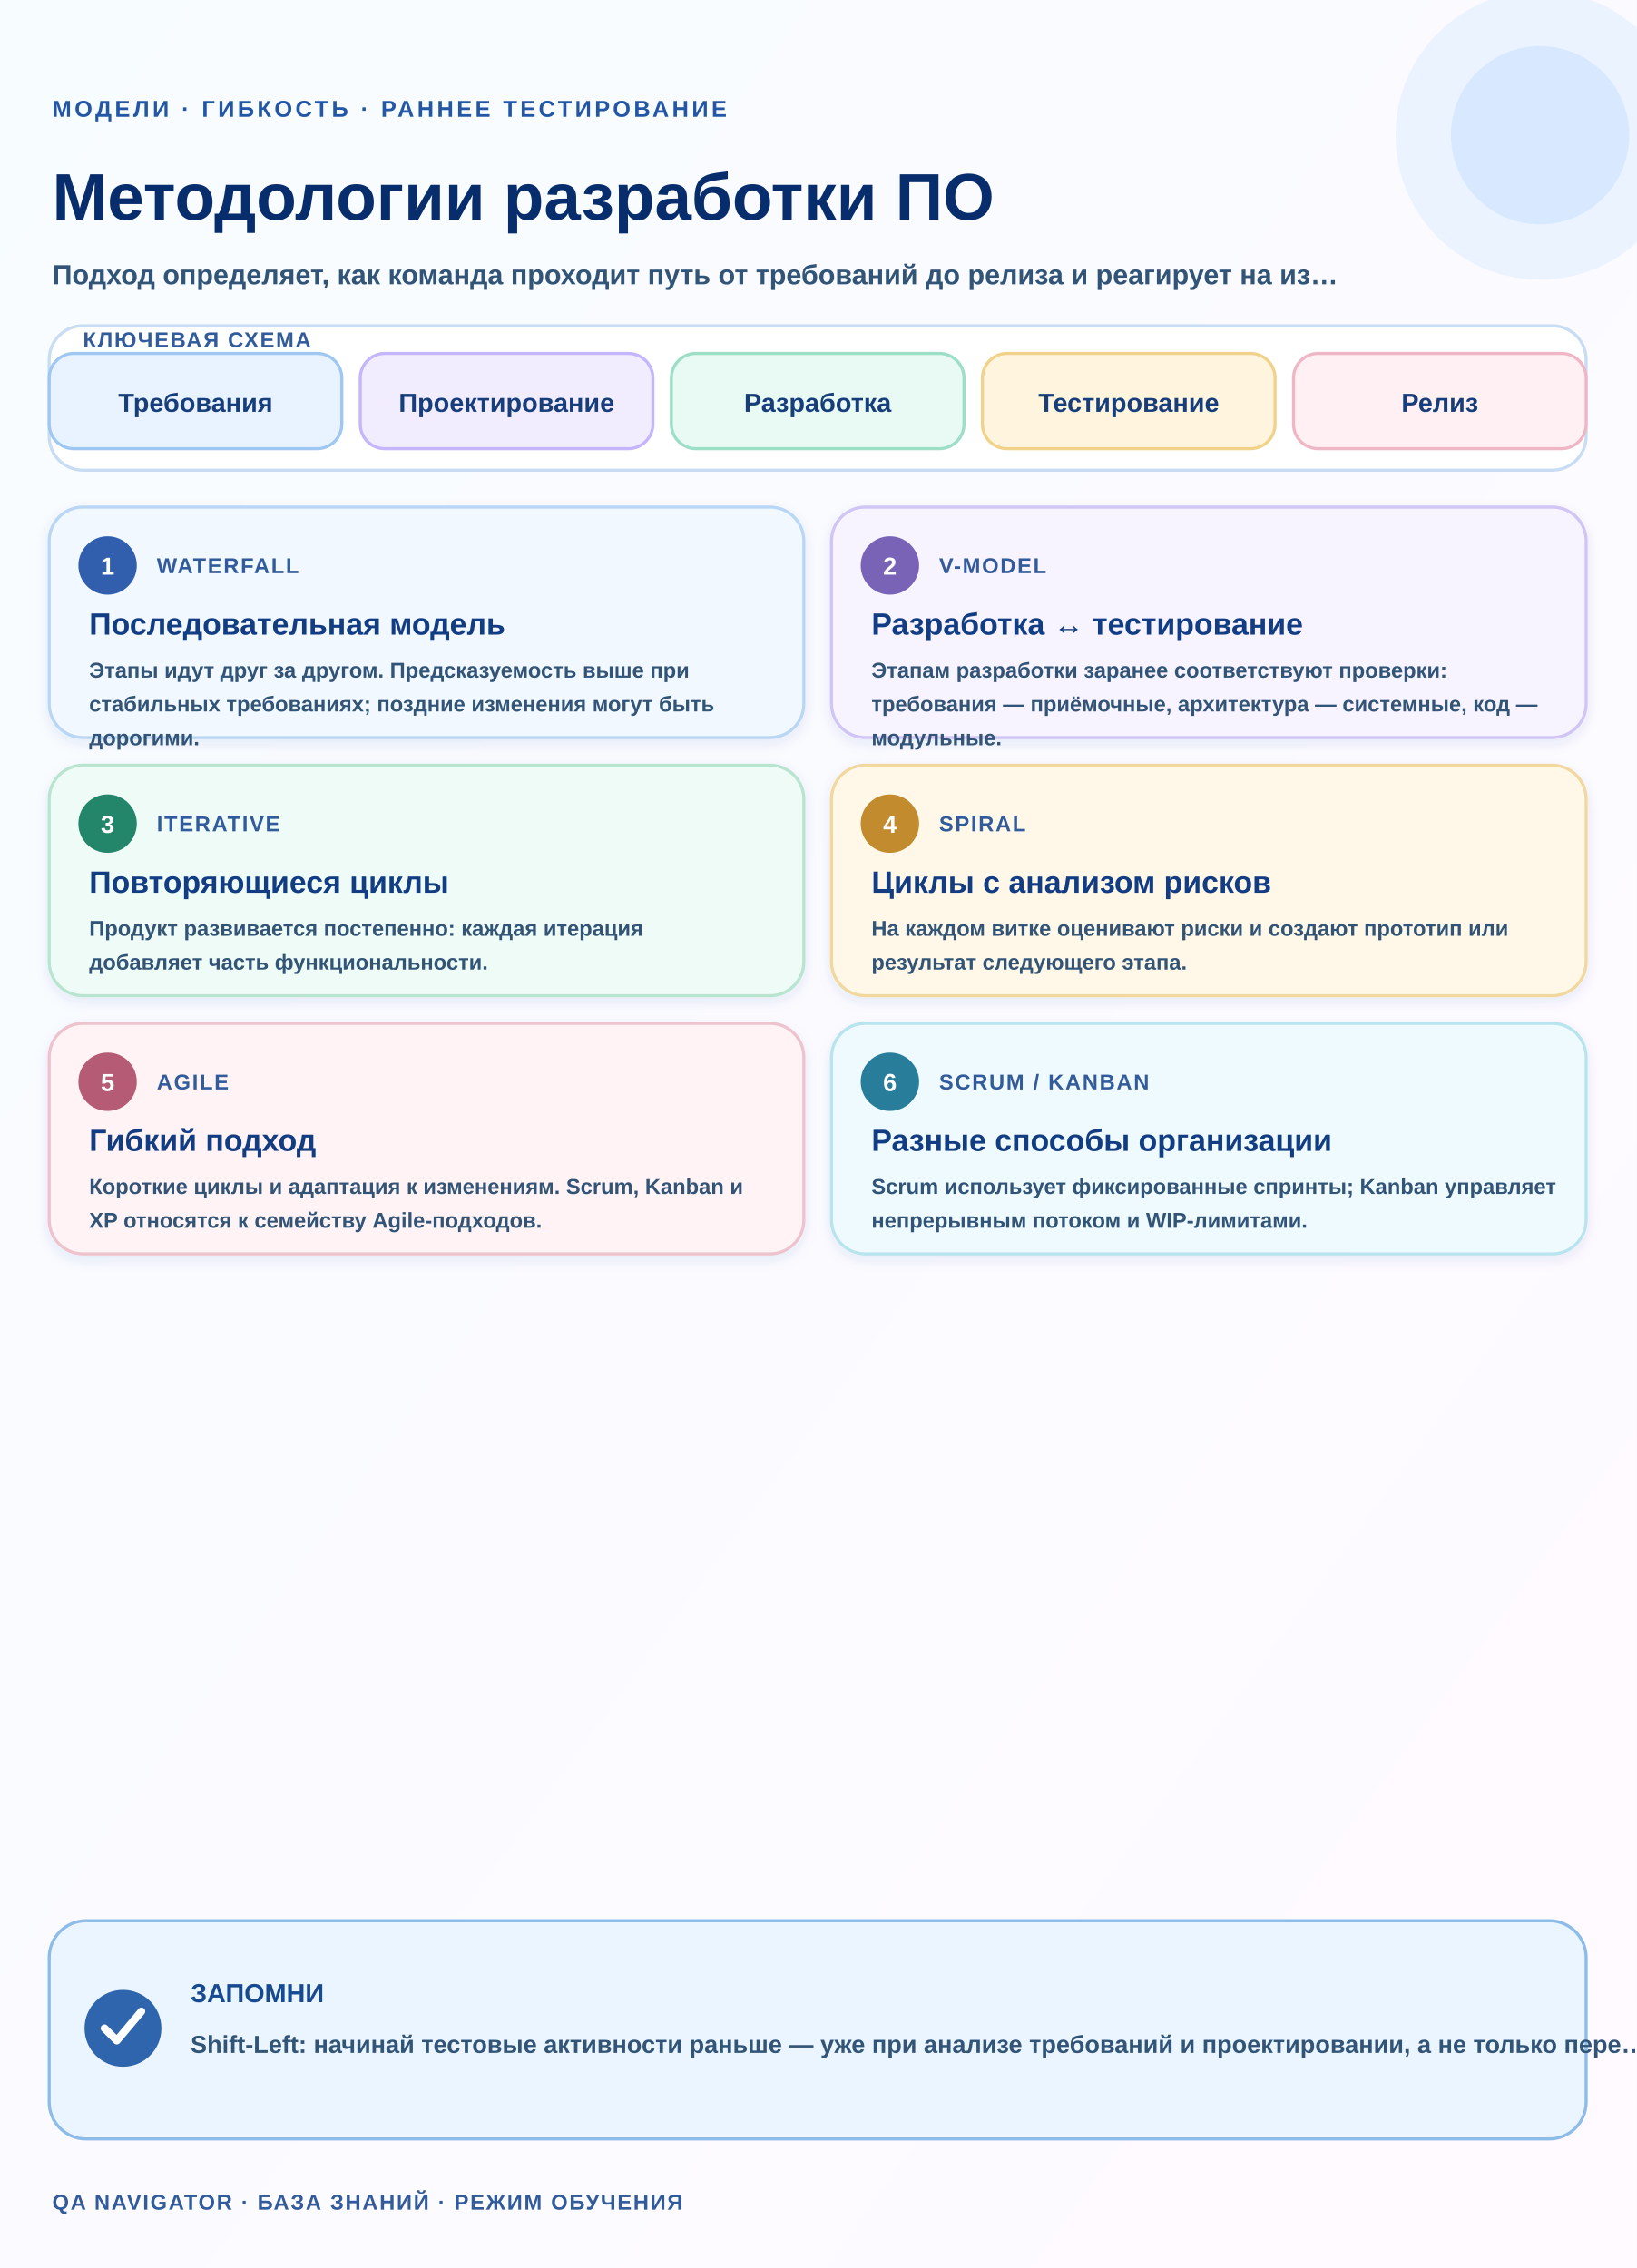
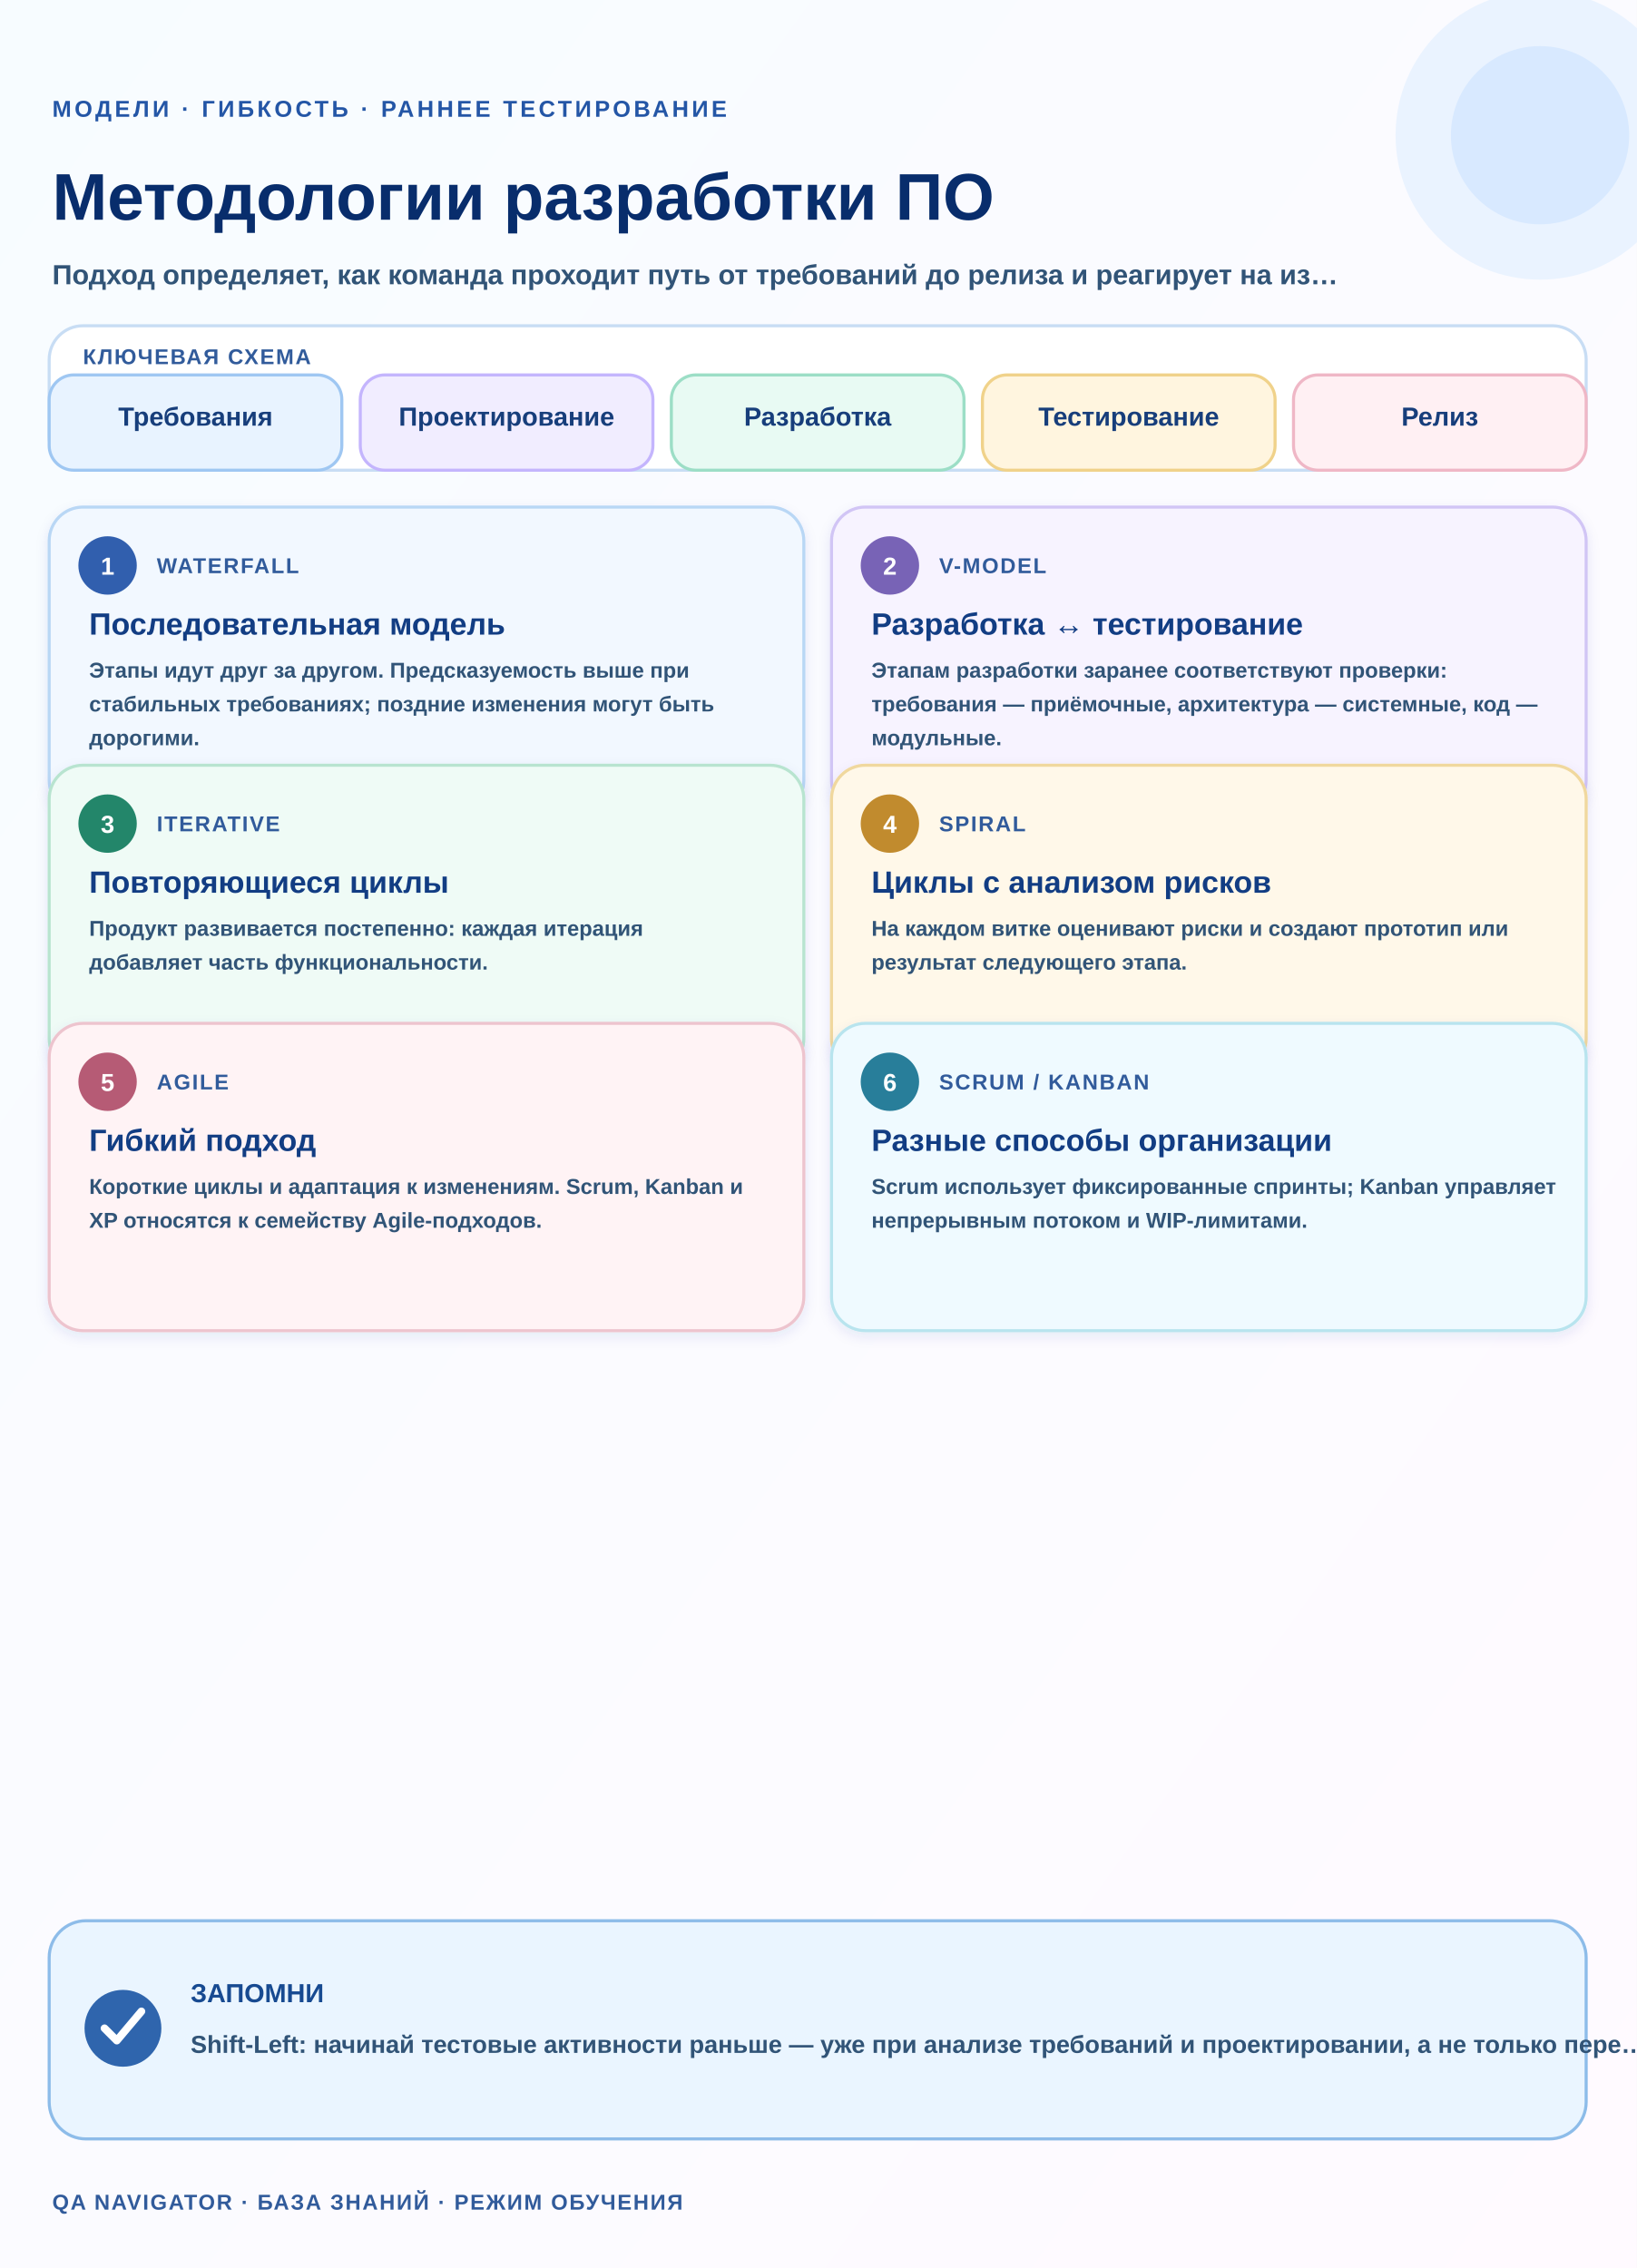
<svg xmlns="http://www.w3.org/2000/svg" viewBox="0 0 1065 1476" preserveAspectRatio="xMidYMin meet" role="img" aria-labelledby="title desc">
  <defs>
    <linearGradient id="paper" x1="0" y1="0" x2="1" y2="1">
      <stop stop-color="#f7fcff" />
      <stop offset="1" stop-color="#fffaff" />
    </linearGradient>
    <filter id="shadow" x="-10%" y="-10%" width="120%" height="120%">
      <feDropShadow dx="0" dy="3" stdDeviation="4" flood-color="#174da1" flood-opacity=".09" />
    </filter>
    <style>
.title{font:800 43px Arial,sans-serif;fill:#082d6c}.tag{font:800 15px Arial,sans-serif;letter-spacing:2px;fill:#2456a6}
.subtitle{font:600 18px Arial,sans-serif;fill:#315477}.flow{font:800 17px Arial,sans-serif;fill:#173e7b}
.eyebrow{font:800 14px Arial,sans-serif;letter-spacing:1px;fill:#315b9b}.heading{font:800 20px Arial,sans-serif;fill:#123d83}
.body{font:600 14px Arial,sans-serif;fill:#315477}.number{font:800 16px Arial,sans-serif;fill:#fff}
.footerTitle{font:800 17px Arial,sans-serif;fill:#174a91}.footer{font:600 16px Arial,sans-serif;fill:#315477}
</style>
  </defs>
  <rect width="1065" height="1476" fill="url(#paper)" />
  <circle cx="1002" cy="88" r="94" fill="#eaf3ff" />
  <circle cx="1002" cy="88" r="58" fill="#d8e9ff" />
  <text x="34" y="76" class="tag">МОДЕЛИ · ГИБКОСТЬ · РАННЕЕ ТЕСТИРОВАНИЕ</text>
  <text x="34" y="143" class="title">Методологии разработки ПО</text>
  <text x="34" y="185" class="subtitle">Подход определяет, как команда проходит путь от требований до релиза и реагирует на из…</text>
  <rect x="32" y="212" width="1000" height="94" rx="22" fill="#fff" stroke="#c8ddf4" stroke-width="2" />
-   <text x="54" y="226" class="eyebrow">КЛЮЧЕВАЯ СХЕМА</text>
-   <rect x="32" y="230" width="190.4" height="62" rx="16" fill="#e8f3ff" stroke="#9fc7f2" stroke-width="2" />
-   <text x="127.2" y="268" text-anchor="middle" class="flow">Требования</text>
-   <rect x="234.4" y="230" width="190.4" height="62" rx="16" fill="#f1edff" stroke="#c4b5fd" stroke-width="2" />
-   <text x="329.6" y="268" text-anchor="middle" class="flow">Проектирование</text>
-   <rect x="436.8" y="230" width="190.4" height="62" rx="16" fill="#e8faf3" stroke="#9cdec6" stroke-width="2" />
-   <text x="532" y="268" text-anchor="middle" class="flow">Разработка</text>
-   <rect x="639.2" y="230" width="190.4" height="62" rx="16" fill="#fff5df" stroke="#f0d28a" stroke-width="2" />
-   <text x="734.4" y="268" text-anchor="middle" class="flow">Тестирование</text>
-   <rect x="841.6" y="230" width="190.4" height="62" rx="16" fill="#fff0f3" stroke="#efb7c6" stroke-width="2" />
-   <text x="936.8" y="268" text-anchor="middle" class="flow">Релиз</text>
-   <rect x="32" y="330" width="491" height="150" rx="22" fill="#f2f8ff" stroke="#b9d7f5" stroke-width="2" filter="url(#shadow)" />
+   <text x="54" y="237" class="eyebrow">КЛЮЧЕВАЯ СХЕМА</text>
+   <rect x="32" y="244" width="190.4" height="62" rx="16" fill="#e8f3ff" stroke="#9fc7f2" stroke-width="2" />
+   <text x="127.2" y="277" text-anchor="middle" class="flow">Требования</text>
+   <rect x="234.4" y="244" width="190.4" height="62" rx="16" fill="#f1edff" stroke="#c4b5fd" stroke-width="2" />
+   <text x="329.6" y="277" text-anchor="middle" class="flow">Проектирование</text>
+   <rect x="436.8" y="244" width="190.4" height="62" rx="16" fill="#e8faf3" stroke="#9cdec6" stroke-width="2" />
+   <text x="532" y="277" text-anchor="middle" class="flow">Разработка</text>
+   <rect x="639.2" y="244" width="190.4" height="62" rx="16" fill="#fff5df" stroke="#f0d28a" stroke-width="2" />
+   <text x="734.4" y="277" text-anchor="middle" class="flow">Тестирование</text>
+   <rect x="841.6" y="244" width="190.4" height="62" rx="16" fill="#fff0f3" stroke="#efb7c6" stroke-width="2" />
+   <text x="936.8" y="277" text-anchor="middle" class="flow">Релиз</text>
+   <rect x="32" y="330" width="491" height="200" rx="22" fill="#f2f8ff" stroke="#b9d7f5" stroke-width="2" filter="url(#shadow)" />
  <circle cx="70" cy="368" r="19" fill="#315fae" />
  <text x="70" y="374" text-anchor="middle" class="number">1</text>
  <text x="102" y="373" class="eyebrow">WATERFALL</text>
  <text x="58" y="413" class="heading">Последовательная модель</text>
  <text x="58" y="441" class="body">Этапы идут друг за другом. Предсказуемость выше при</text>
  <text x="58" y="463" class="body">стабильных требованиях; поздние изменения могут быть</text>
  <text x="58" y="485" class="body">дорогими.</text>
-   <rect x="541" y="330" width="491" height="150" rx="22" fill="#f7f3ff" stroke="#d1c5f5" stroke-width="2" filter="url(#shadow)" />
+   <rect x="541" y="330" width="491" height="200" rx="22" fill="#f7f3ff" stroke="#d1c5f5" stroke-width="2" filter="url(#shadow)" />
  <circle cx="579" cy="368" r="19" fill="#7863b6" />
  <text x="579" y="374" text-anchor="middle" class="number">2</text>
  <text x="611" y="373" class="eyebrow">V-MODEL</text>
  <text x="567" y="413" class="heading">Разработка ↔ тестирование</text>
  <text x="567" y="441" class="body">Этапам разработки заранее соответствуют проверки:</text>
  <text x="567" y="463" class="body">требования — приёмочные, архитектура — системные, код —</text>
  <text x="567" y="485" class="body">модульные.</text>
-   <rect x="32" y="498" width="491" height="150" rx="22" fill="#effbf6" stroke="#b8e4d0" stroke-width="2" filter="url(#shadow)" />
+   <rect x="32" y="498" width="491" height="200" rx="22" fill="#effbf6" stroke="#b8e4d0" stroke-width="2" filter="url(#shadow)" />
  <circle cx="70" cy="536" r="19" fill="#23866a" />
  <text x="70" y="542" text-anchor="middle" class="number">3</text>
  <text x="102" y="541" class="eyebrow">ITERATIVE</text>
  <text x="58" y="581" class="heading">Повторяющиеся циклы</text>
  <text x="58" y="609" class="body">Продукт развивается постепенно: каждая итерация</text>
  <text x="58" y="631" class="body">добавляет часть функциональности.</text>
-   <rect x="541" y="498" width="491" height="150" rx="22" fill="#fff8e9" stroke="#f0d89e" stroke-width="2" filter="url(#shadow)" />
+   <rect x="541" y="498" width="491" height="200" rx="22" fill="#fff8e9" stroke="#f0d89e" stroke-width="2" filter="url(#shadow)" />
  <circle cx="579" cy="536" r="19" fill="#c18b2e" />
  <text x="579" y="542" text-anchor="middle" class="number">4</text>
  <text x="611" y="541" class="eyebrow">SPIRAL</text>
  <text x="567" y="581" class="heading">Циклы с анализом рисков</text>
  <text x="567" y="609" class="body">На каждом витке оценивают риски и создают прототип или</text>
  <text x="567" y="631" class="body">результат следующего этапа.</text>
-   <rect x="32" y="666" width="491" height="150" rx="22" fill="#fff3f5" stroke="#edc4ce" stroke-width="2" filter="url(#shadow)" />
+   <rect x="32" y="666" width="491" height="200" rx="22" fill="#fff3f5" stroke="#edc4ce" stroke-width="2" filter="url(#shadow)" />
  <circle cx="70" cy="704" r="19" fill="#b65b75" />
  <text x="70" y="710" text-anchor="middle" class="number">5</text>
  <text x="102" y="709" class="eyebrow">AGILE</text>
  <text x="58" y="749" class="heading">Гибкий подход</text>
  <text x="58" y="777" class="body">Короткие циклы и адаптация к изменениям. Scrum, Kanban и</text>
  <text x="58" y="799" class="body">XP относятся к семейству Agile-подходов.</text>
-   <rect x="541" y="666" width="491" height="150" rx="22" fill="#effaff" stroke="#b8e4ee" stroke-width="2" filter="url(#shadow)" />
+   <rect x="541" y="666" width="491" height="200" rx="22" fill="#effaff" stroke="#b8e4ee" stroke-width="2" filter="url(#shadow)" />
  <circle cx="579" cy="704" r="19" fill="#287e9a" />
  <text x="579" y="710" text-anchor="middle" class="number">6</text>
  <text x="611" y="709" class="eyebrow">SCRUM / KANBAN</text>
  <text x="567" y="749" class="heading">Разные способы организации</text>
  <text x="567" y="777" class="body">Scrum использует фиксированные спринты; Kanban управляет</text>
  <text x="567" y="799" class="body">непрерывным потоком и WIP-лимитами.</text>
  <rect x="32" y="1250" width="1000" height="142" rx="24" fill="#eaf5ff" stroke="#8dbce9" stroke-width="2" />
  <circle cx="80" cy="1320" r="25" fill="#2f65ad" />
  <path d="M68 1320l8 8 16-19" fill="none" stroke="#fff" stroke-width="5" stroke-linecap="round" stroke-linejoin="round" />
  <text x="124" y="1303" class="footerTitle">ЗАПОМНИ</text>
  <text x="124" y="1336" class="footer">Shift-Left: начинай тестовые активности раньше — уже при анализе требований и проектировании, а не только пере…</text>
  <text x="34" y="1438" class="eyebrow">QA NAVIGATOR · БАЗА ЗНАНИЙ · РЕЖИМ ОБУЧЕНИЯ</text>
</svg>
